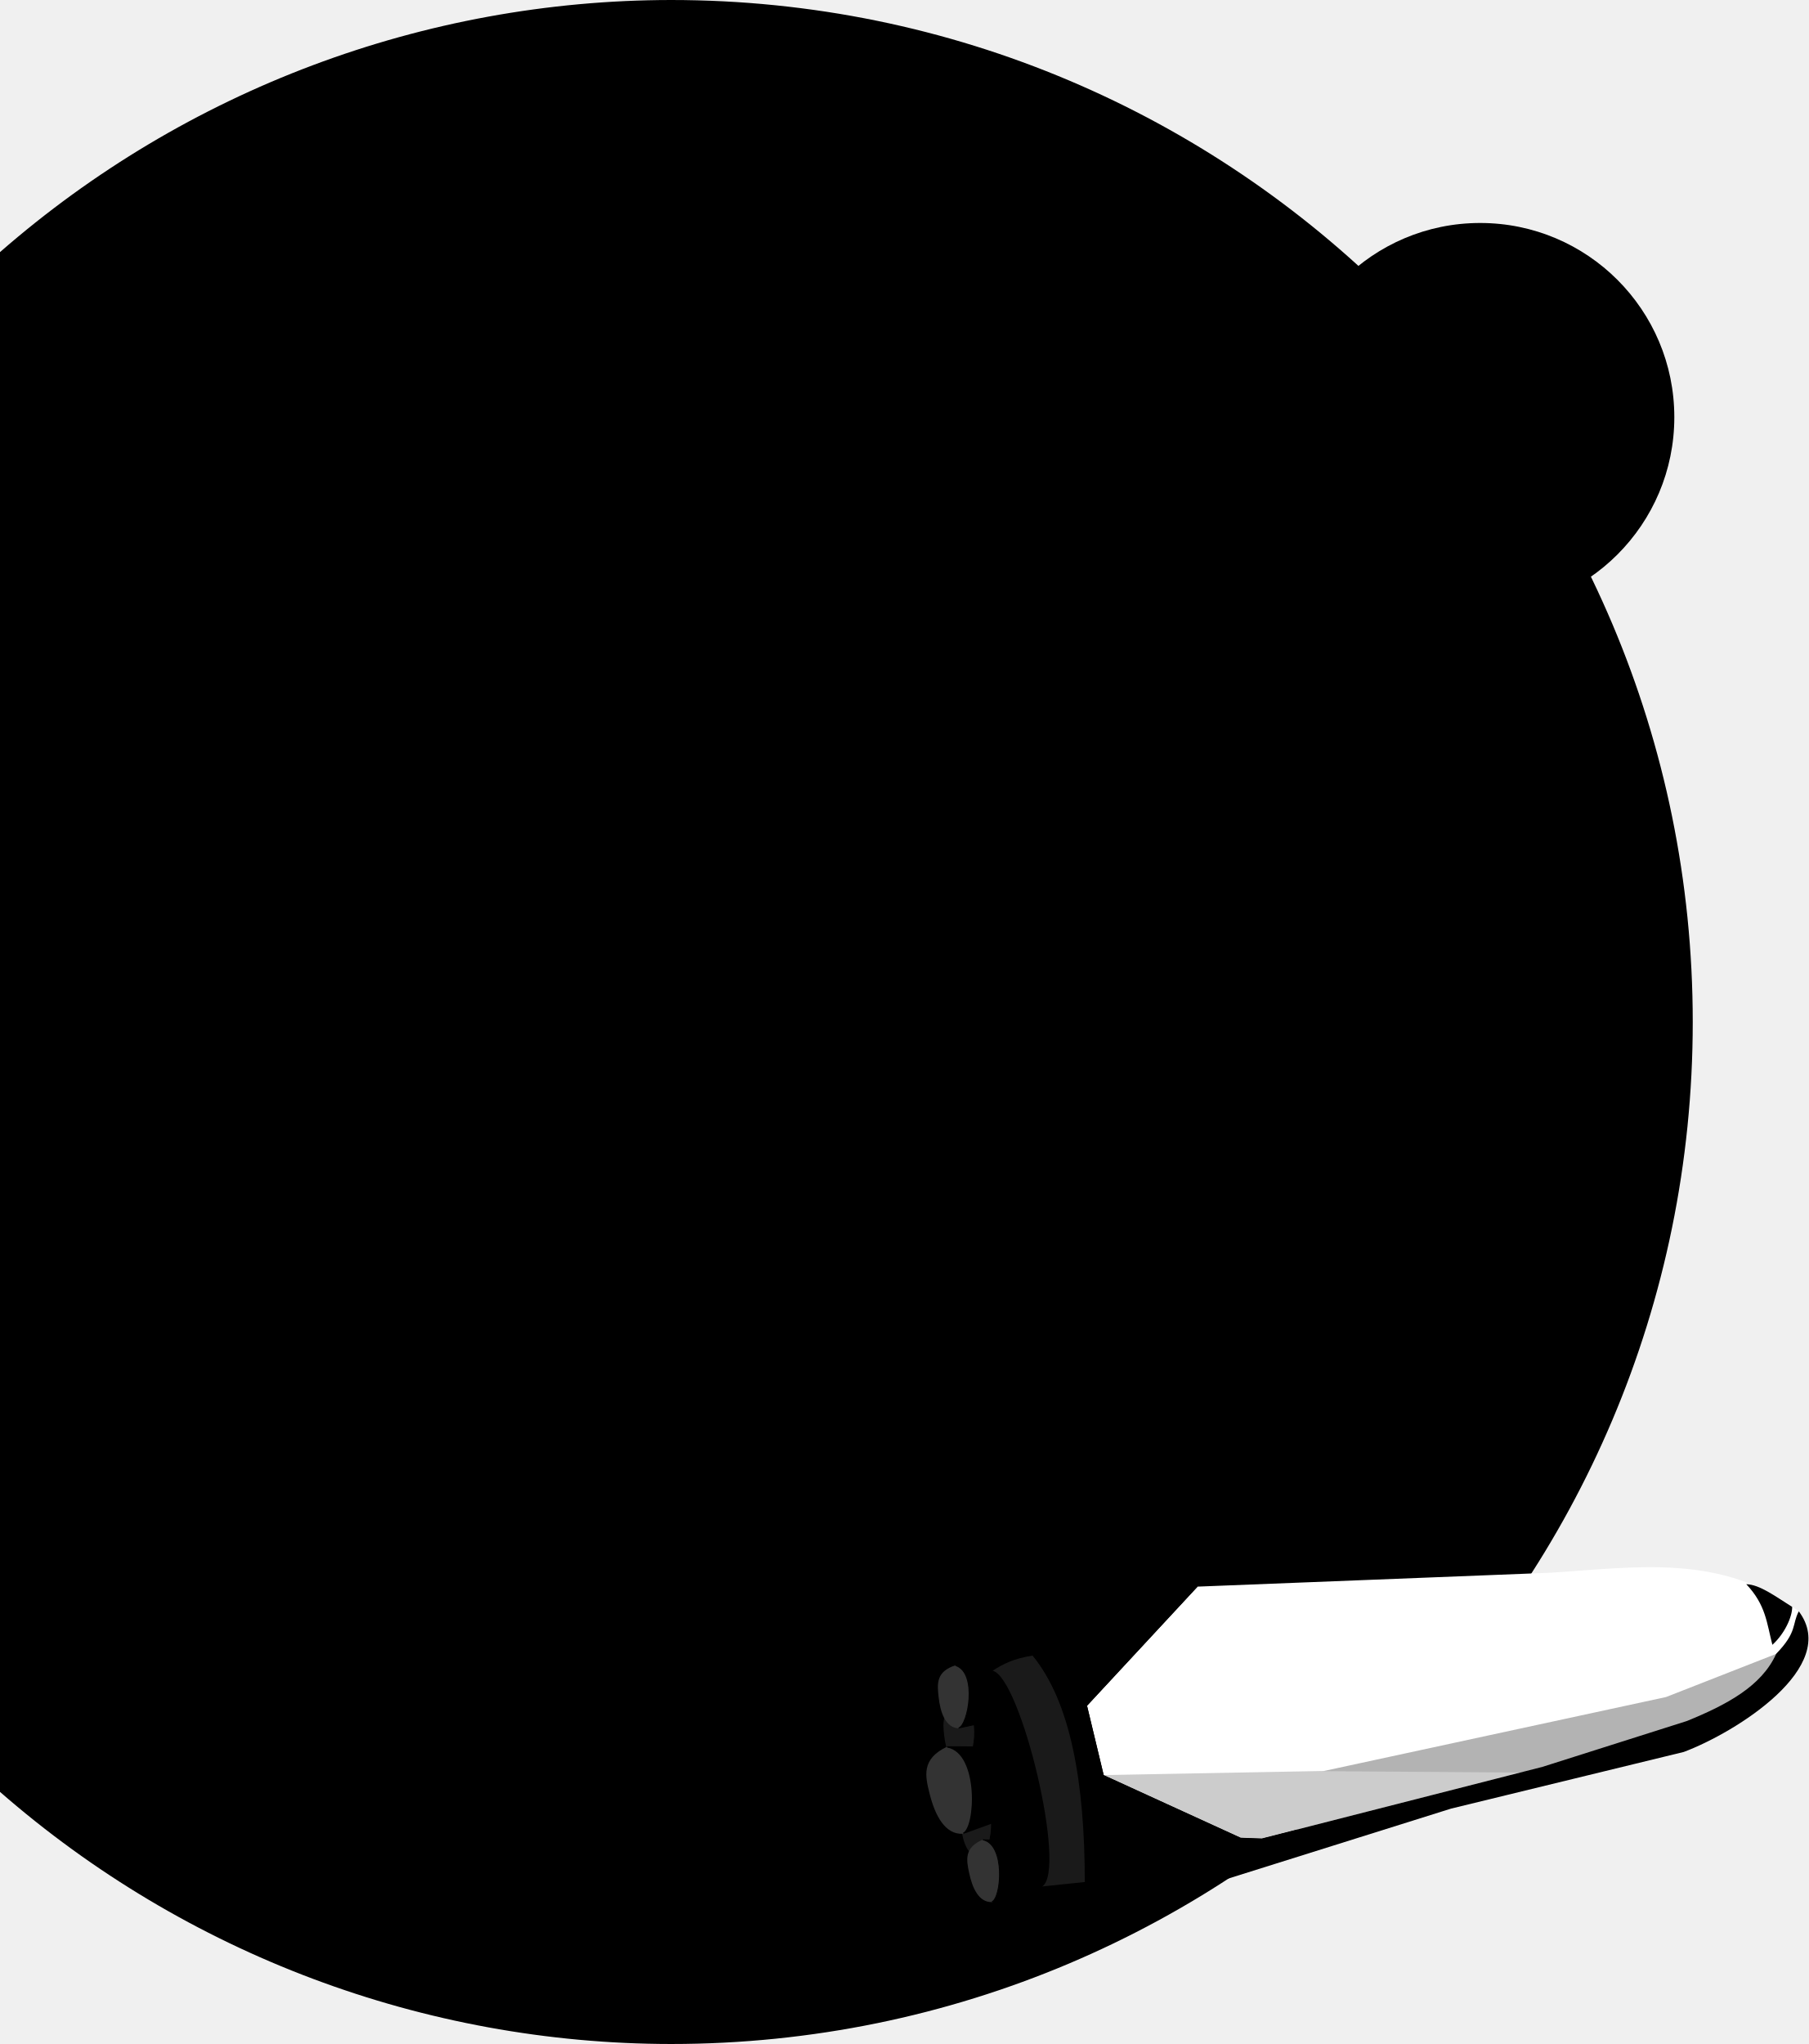
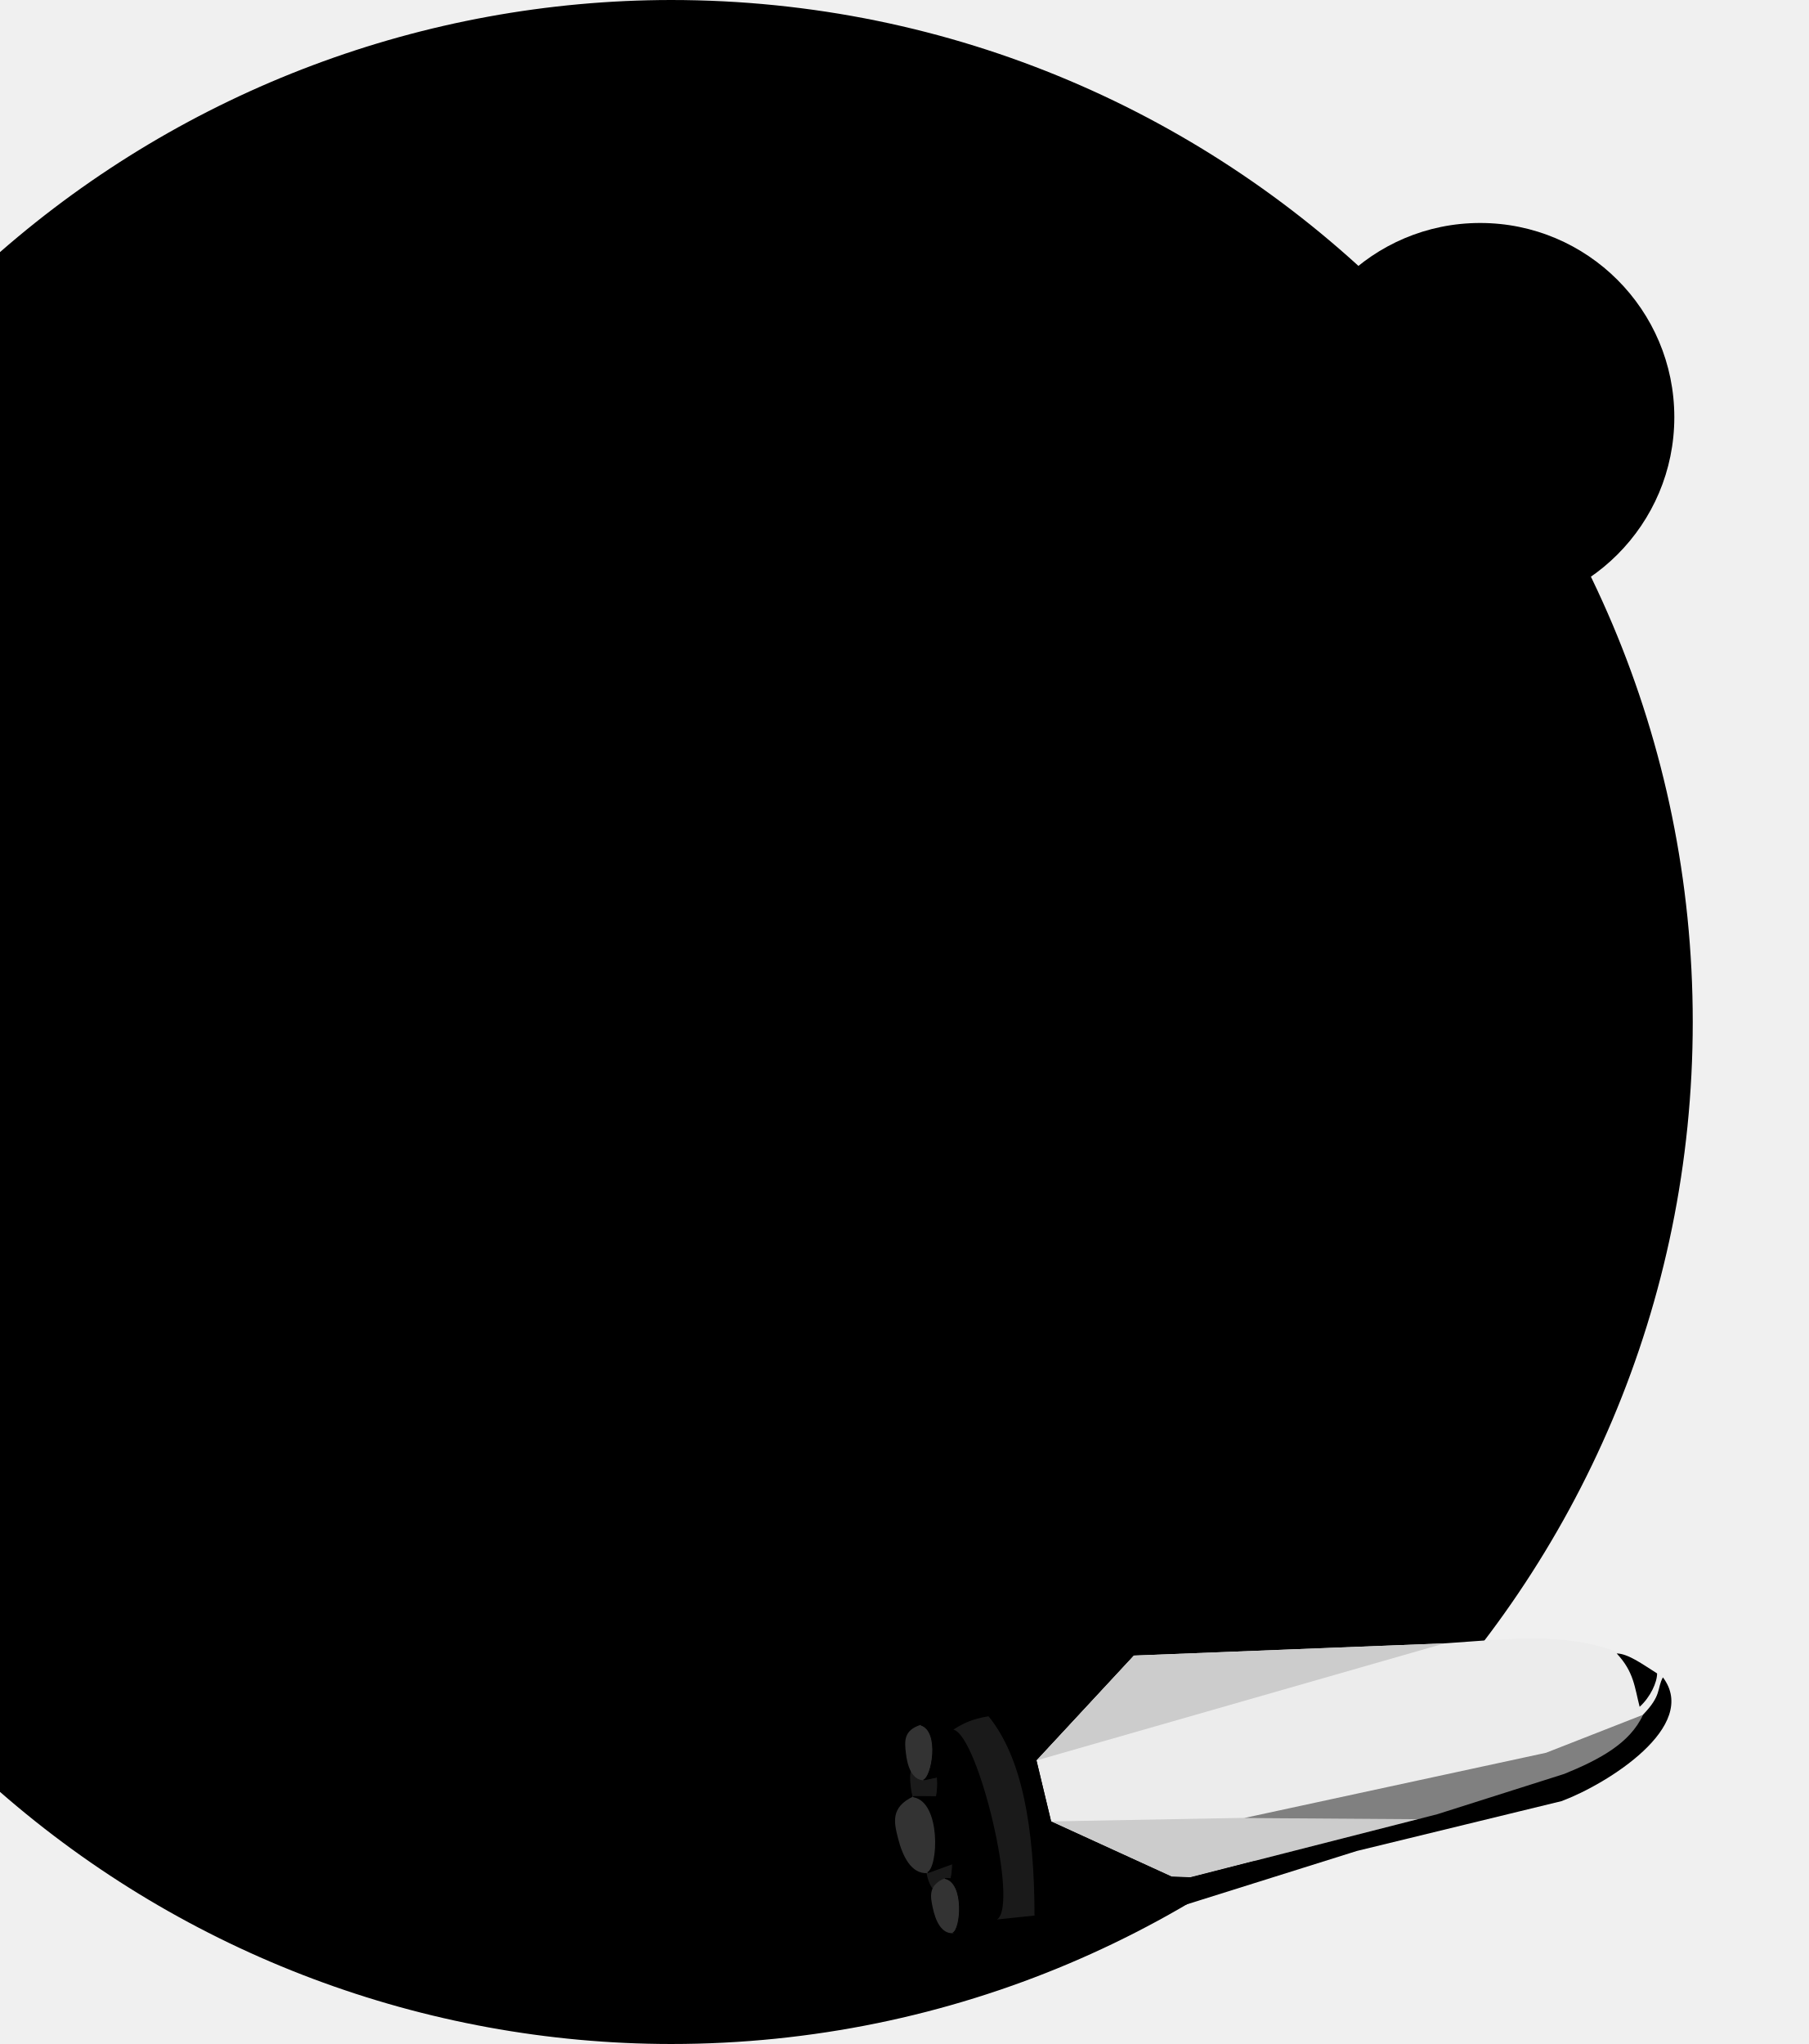
<svg xmlns="http://www.w3.org/2000/svg" width="255.055mm" height="288.22mm" viewBox="0 0 255.055 288.22" version="1.1" id="svg158656">
  <defs id="defs158653" />
  <g id="layer1" transform="translate(33.81863,10.4406)">
    <path id="path63588" style="fill:#000000;fill-opacity:1;stroke-width:0.677px;-inkscape-stroke:none;stop-color:#000000" d="M 544.668,0 A 544.667,544.667 0 0 0 187.021,134.363 V 954.971 A 544.667,544.667 0 0 0 544.668,1089.334 544.667,544.667 0 0 0 1089.334,544.668 544.667,544.667 0 0 0 544.668,0 Z" transform="matrix(0.2645833,0,0,0.2645833,-83.30139,-10.4406)" />
-     <g id="g63330" transform="matrix(0.1473888,0,0,0.1473888,-110.7507,113.6445)">
-       <path style="font-variation-settings:normal;opacity:1;fill:#ffffff;fill-opacity:1;stroke:none;stroke-width:1;stroke-linecap:round;stroke-linejoin:miter;stroke-miterlimit:4;stroke-dasharray:none;stroke-dashoffset:0;stroke-opacity:1;stop-color:#000000;stop-opacity:1" d="m 2243.211,699.687 c -36.324,120.615 -167.771,116.086 -267.231,153.637 l -246.52,63.693 -20.28,-0.723 -131.108,-59.965 -15.929,-66.319 105.769,-113.967 338.332,-13.326 c 81.316,-5.155 163.755,-18.753 236.967,36.97 z" id="path58880" />
-       <path style="font-variation-settings:normal;opacity:1;fill:#cccccc;fill-opacity:1;stroke:none;stroke-width:4;stroke-linecap:round;stroke-linejoin:miter;stroke-miterlimit:4;stroke-dasharray:none;stroke-dashoffset:0;stroke-opacity:1;stop-color:#000000;stop-opacity:1" d="m 1578.072,856.329 419.9,-7.86 -268.513,68.549 -20.28,-0.723 z" id="path58882" />
-       <path style="font-variation-settings:normal;opacity:1;fill:#b3b3b3;fill-opacity:1;stroke:none;stroke-width:4;stroke-linecap:round;stroke-linejoin:miter;stroke-miterlimit:4;stroke-dasharray:none;stroke-dashoffset:0;stroke-opacity:1;stop-color:#000000;stop-opacity:1" d="m 1787.993,852.602 328.18,-70.915 105.308,-41.255 c -13.514,32.029 -43.932,49.527 -84.595,64.808 -53.278,16.567 -105.068,39.711 -160.064,48.678 z" id="path58884" />
-       <path style="font-variation-settings:normal;opacity:1;vector-effect:none;fill:#1a1a1a;fill-opacity:1;stroke:none;stroke-width:0.864;stroke-linecap:round;stroke-linejoin:miter;stroke-miterlimit:4;stroke-dasharray:none;stroke-dashoffset:0;stroke-opacity:1;-inkscape-stroke:none;stop-color:#000000;stop-opacity:1" d="m 1441.697,787.879 c -18.996,5.908 -17.607,18.135 -16.279,30.311 1.607,14.734 6.515,29.216 18.959,30.035 8.525,0.927 22.157,-51.067 -2.68,-60.346 z" id="path62457" />
-       <path style="font-variation-settings:normal;opacity:1;vector-effect:none;fill:#000000;fill-opacity:1;stroke:#000000;stroke-width:0.864;stroke-linecap:round;stroke-linejoin:miter;stroke-miterlimit:4;stroke-dasharray:none;stroke-dashoffset:0;stroke-opacity:1;-inkscape-stroke:none;stop-color:#000000;stop-opacity:1" d="m 1504.152,797.365 c 0,0 -63.876,-9.723 -62.371,-9.232 21.153,6.901 11.908,57.226 2.714,59.789 l 64.968,-13.975 c -1.066,-13.027 -0.777,-27.657 -5.311,-36.582 z" id="path62459" />
-       <path style="font-variation-settings:normal;opacity:1;vector-effect:none;fill:#333333;fill-opacity:1;stroke:none;stroke-width:0.864;stroke-linecap:round;stroke-linejoin:miter;stroke-miterlimit:4;stroke-dasharray:none;stroke-dashoffset:0;stroke-opacity:1;-inkscape-stroke:none;stop-color:#000000;stop-opacity:1" d="m 1436.386,751.297 c -18.996,5.908 -17.607,18.135 -16.279,30.311 1.607,14.734 6.515,29.216 18.959,30.035 8.525,0.927 22.157,-51.067 -2.68,-60.346 z" id="path61332" />
-       <path style="font-variation-settings:normal;opacity:1;vector-effect:none;fill:#000000;fill-opacity:1;stroke:#000000;stroke-width:0.864;stroke-linecap:round;stroke-linejoin:miter;stroke-miterlimit:4;stroke-dasharray:none;stroke-dashoffset:0;stroke-opacity:1;-inkscape-stroke:none;stop-color:#000000;stop-opacity:1" d="m 1498.841,760.783 c 0,0 -63.876,-9.723 -62.371,-9.232 21.153,6.901 11.908,57.226 2.714,59.789 l 64.968,-13.975 c -1.066,-13.027 -0.777,-27.657 -5.311,-36.582 z" id="path61330" />
-       <path style="font-variation-settings:normal;opacity:1;vector-effect:none;fill:#1a1a1a;fill-opacity:1;stroke:none;stroke-width:0.864;stroke-linecap:round;stroke-linejoin:miter;stroke-miterlimit:4;stroke-dasharray:none;stroke-dashoffset:0;stroke-opacity:1;-inkscape-stroke:none;stop-color:#000000;stop-opacity:1" d="m 1457.869,875.372 c -18.996,5.908 -17.607,18.135 -16.279,30.311 1.607,14.734 6.515,29.216 18.959,30.035 8.525,0.927 22.157,-51.067 -2.68,-60.346 z" id="path62479" />
-       <path style="font-variation-settings:normal;opacity:1;vector-effect:none;fill:#000000;fill-opacity:1;stroke:#000000;stroke-width:0.864;stroke-linecap:round;stroke-linejoin:miter;stroke-miterlimit:4;stroke-dasharray:none;stroke-dashoffset:0;stroke-opacity:1;-inkscape-stroke:none;stop-color:#000000;stop-opacity:1" d="m 1520.324,884.858 c 0,0 -63.876,-9.723 -62.371,-9.232 21.153,6.901 11.908,57.226 2.714,59.789 l 64.968,-13.975 c -1.066,-13.027 -0.777,-27.657 -5.311,-36.582 z" id="path62481" />
-       <path style="font-variation-settings:normal;opacity:1;vector-effect:none;fill:#333333;fill-opacity:1;stroke:none;stroke-width:1.212;stroke-linecap:round;stroke-linejoin:miter;stroke-miterlimit:4;stroke-dasharray:none;stroke-dashoffset:0;stroke-opacity:1;-inkscape-stroke:none;stop-color:#000000;stop-opacity:1" d="m 1428.361,829.114 c -25.269,11.853 -20.996,28.581 -16.815,45.249 5.058,20.17 14.656,39.357 32.109,38.111 12.027,-0.346 21.007,-75.225 -15.293,-83.36 z" id="path62449" />
-       <path style="font-variation-settings:normal;opacity:1;vector-effect:none;fill:#000000;fill-opacity:1;stroke:#000000;stroke-width:1.212;stroke-linecap:round;stroke-linejoin:miter;stroke-miterlimit:4;stroke-dasharray:none;stroke-dashoffset:0;stroke-opacity:1;-inkscape-stroke:none;stop-color:#000000;stop-opacity:1" d="m 1516.985,830.325 c 0,0 -90.645,-1.269 -88.459,-0.875 30.723,5.536 27.521,77.255 15.234,82.58 L 1531.38,880.152 c -3.979,-17.902 -6.382,-38.291 -14.395,-49.827 z" id="path62451" />
-       <path style="font-variation-settings:normal;opacity:1;vector-effect:none;fill:#333333;fill-opacity:1;stroke:none;stroke-width:0.864;stroke-linecap:round;stroke-linejoin:miter;stroke-miterlimit:4;stroke-dasharray:none;stroke-dashoffset:0;stroke-opacity:1;-inkscape-stroke:none;stop-color:#000000;stop-opacity:1" d="m 1462.555,918.037 c -18.335,7.717 -15.771,19.752 -13.272,31.743 3.024,14.51 9.309,28.449 21.774,28.062 8.575,0.099 17.116,-52.97 -8.502,-59.804 z" id="path62453" />
-       <path style="font-variation-settings:normal;opacity:1;vector-effect:none;fill:#000000;fill-opacity:1;stroke:#000000;stroke-width:0.864;stroke-linecap:round;stroke-linejoin:miter;stroke-miterlimit:4;stroke-dasharray:none;stroke-dashoffset:0;stroke-opacity:1;-inkscape-stroke:none;stop-color:#000000;stop-opacity:1" d="m 1525.635,921.44 c 0,0 -64.517,-3.502 -62.972,-3.159 21.721,4.823 17.385,55.807 8.482,59.246 l 63.313,-20.191 c -2.32,-12.863 -3.447,-27.452 -8.823,-35.897 z" id="path62455" />
-       <path style="font-variation-settings:normal;opacity:1;vector-effect:none;fill:#1a1a1a;fill-opacity:1;stroke:none;stroke-width:1;stroke-linecap:round;stroke-linejoin:miter;stroke-miterlimit:4;stroke-dasharray:none;stroke-dashoffset:0;stroke-opacity:1;-inkscape-stroke:none;stop-color:#000000;stop-opacity:1" d="m 1471.825,756.528 c 27.006,6.363 71.536,191.693 47.363,206.389 l 40.814,-4.282 c 28.22,-8.868 -6.877,-166.482 -49.848,-216.642 -18.316,2.902 -28.435,8.056 -38.33,14.534 z" id="path58888" />
-       <path style="font-variation-settings:normal;opacity:1;vector-effect:none;fill:#000000;fill-opacity:1;stroke:none;stroke-width:1;stroke-linecap:round;stroke-linejoin:miter;stroke-miterlimit:4;stroke-dasharray:none;stroke-dashoffset:0;stroke-opacity:1;-inkscape-stroke:none;stop-color:#000000;stop-opacity:1" d="m 2243.211,699.687 c 40.117,53.117 -60.286,115.888 -110.039,134.517 l -222.72,54.224 -214.938,67.475 -135.511,2.733 c -0.071,-95.237 -13.52,-171.859 -49.848,-216.642 l 120.484,-64.832 37.273,-1.119 -105.769,113.967 15.929,66.319 131.108,59.965 20.28,0.723 268.513,-68.549 138.071,-43.822 c 37.822,-15.38 71.692,-33.31 85.436,-64.215 20.706,-21.395 14.947,-27.978 21.731,-40.745 z" id="path58886" />
-       <path style="font-variation-settings:normal;opacity:1;vector-effect:none;fill:#000000;fill-opacity:1;stroke:none;stroke-width:1;stroke-linecap:round;stroke-linejoin:miter;stroke-miterlimit:4;stroke-dasharray:none;stroke-dashoffset:0;stroke-opacity:1;-inkscape-stroke:none;stop-color:#000000;stop-opacity:1" d="m 2192.962,673.703 c 18.913,20.118 19.507,37.036 24.979,58.007 11.747,-10.611 19.036,-26.732 18.962,-36.281 -15.267,-9.553 -31.166,-21.467 -43.941,-21.727 z" id="path58902" />
+     <circle style="fill:#000000;stroke-width:1;stop-color:#000000" id="path159854" cx="174.935" cy="48.386" r="27.384" />
+     <g id="g4089" transform="matrix(0.1297174,0,0,0.1297174,-90.27606,135.3159)">
+       <path style="font-variation-settings:normal;fill:#ececec;fill-opacity:1;stroke:none;stroke-width:1;stroke-linecap:round;stroke-linejoin:miter;stroke-miterlimit:4;stroke-dasharray:none;stroke-dashoffset:0;stroke-opacity:1;stop-color:#000000" d="m 2243.211,699.687 c -36.324,120.615 -167.771,116.086 -267.231,153.637 l -246.52,63.693 -20.28,-0.723 -131.108,-59.965 -15.929,-66.319 105.769,-113.967 338.332,-13.326 c 81.316,-5.155 163.755,-18.753 236.967,36.97 z" id="path58880" />
+       <path style="font-variation-settings:normal;fill:#cccccc;fill-opacity:1;stroke:none;stroke-width:4;stroke-linecap:round;stroke-linejoin:miter;stroke-miterlimit:4;stroke-dasharray:none;stroke-dashoffset:0;stroke-opacity:1;stop-color:#000000" d="m 1578.072,856.329 419.9,-7.86 -268.513,68.549 -20.28,-0.723 z" id="path58882" />
+       <path style="font-variation-settings:normal;fill:#808080;fill-opacity:1;stroke:none;stroke-width:4;stroke-linecap:round;stroke-linejoin:miter;stroke-miterlimit:4;stroke-dasharray:none;stroke-dashoffset:0;stroke-opacity:1;stop-color:#000000" d="m 1787.993,852.602 328.18,-70.915 105.308,-41.255 c -13.514,32.029 -43.932,49.527 -84.595,64.808 -53.278,16.567 -105.068,39.711 -160.064,48.678 z" id="path58884" />
+       <path style="font-variation-settings:normal;vector-effect:none;fill:#1a1a1a;fill-opacity:1;stroke:none;stroke-width:0.864;stroke-linecap:round;stroke-linejoin:miter;stroke-miterlimit:4;stroke-dasharray:none;stroke-dashoffset:0;stroke-opacity:1;-inkscape-stroke:none;stop-color:#000000" d="m 1441.697,787.879 c -18.996,5.908 -17.607,18.135 -16.279,30.311 1.607,14.734 6.515,29.216 18.959,30.035 8.525,0.927 22.157,-51.067 -2.68,-60.346 z" id="path62457" />
+       <path style="font-variation-settings:normal;vector-effect:none;fill:#000000;fill-opacity:1;stroke:#000000;stroke-width:0.864;stroke-linecap:round;stroke-linejoin:miter;stroke-miterlimit:4;stroke-dasharray:none;stroke-dashoffset:0;stroke-opacity:1;-inkscape-stroke:none;stop-color:#000000" d="m 1504.152,797.365 c 0,0 -63.876,-9.723 -62.371,-9.232 21.153,6.901 11.908,57.226 2.714,59.789 l 64.968,-13.975 c -1.066,-13.027 -0.777,-27.657 -5.311,-36.582 z" id="path62459" />
+       <path style="font-variation-settings:normal;vector-effect:none;fill:#333333;fill-opacity:1;stroke:none;stroke-width:0.864;stroke-linecap:round;stroke-linejoin:miter;stroke-miterlimit:4;stroke-dasharray:none;stroke-dashoffset:0;stroke-opacity:1;-inkscape-stroke:none;stop-color:#000000" d="m 1436.386,751.297 c -18.996,5.908 -17.607,18.135 -16.279,30.311 1.607,14.734 6.515,29.216 18.959,30.035 8.525,0.927 22.157,-51.067 -2.68,-60.346 z" id="path61332" />
+       <path style="font-variation-settings:normal;vector-effect:none;fill:#000000;fill-opacity:1;stroke:#000000;stroke-width:0.864;stroke-linecap:round;stroke-linejoin:miter;stroke-miterlimit:4;stroke-dasharray:none;stroke-dashoffset:0;stroke-opacity:1;-inkscape-stroke:none;stop-color:#000000" d="m 1498.841,760.783 c 0,0 -63.876,-9.723 -62.371,-9.232 21.153,6.901 11.908,57.226 2.714,59.789 l 64.968,-13.975 c -1.066,-13.027 -0.777,-27.657 -5.311,-36.582 z" id="path61330" />
+       <path style="font-variation-settings:normal;vector-effect:none;fill:#1a1a1a;fill-opacity:1;stroke:none;stroke-width:0.864;stroke-linecap:round;stroke-linejoin:miter;stroke-miterlimit:4;stroke-dasharray:none;stroke-dashoffset:0;stroke-opacity:1;-inkscape-stroke:none;stop-color:#000000" d="m 1457.869,875.372 c -18.996,5.908 -17.607,18.135 -16.279,30.311 1.607,14.734 6.515,29.216 18.959,30.035 8.525,0.927 22.157,-51.067 -2.68,-60.346 z" id="path62479" />
+       <path style="font-variation-settings:normal;vector-effect:none;fill:#000000;fill-opacity:1;stroke:#000000;stroke-width:0.864;stroke-linecap:round;stroke-linejoin:miter;stroke-miterlimit:4;stroke-dasharray:none;stroke-dashoffset:0;stroke-opacity:1;-inkscape-stroke:none;stop-color:#000000" d="m 1520.324,884.858 c 0,0 -63.876,-9.723 -62.371,-9.232 21.153,6.901 11.908,57.226 2.714,59.789 l 64.968,-13.975 c -1.066,-13.027 -0.777,-27.657 -5.311,-36.582 z" id="path62481" />
+       <path style="font-variation-settings:normal;vector-effect:none;fill:#333333;fill-opacity:1;stroke:none;stroke-width:1.212;stroke-linecap:round;stroke-linejoin:miter;stroke-miterlimit:4;stroke-dasharray:none;stroke-dashoffset:0;stroke-opacity:1;-inkscape-stroke:none;stop-color:#000000" d="m 1428.361,829.114 c -25.269,11.853 -20.996,28.581 -16.815,45.249 5.058,20.17 14.656,39.357 32.109,38.111 12.027,-0.346 21.007,-75.225 -15.293,-83.36 z" id="path62449" />
+       <path style="font-variation-settings:normal;vector-effect:none;fill:#000000;fill-opacity:1;stroke:#000000;stroke-width:1.212;stroke-linecap:round;stroke-linejoin:miter;stroke-miterlimit:4;stroke-dasharray:none;stroke-dashoffset:0;stroke-opacity:1;-inkscape-stroke:none;stop-color:#000000" d="m 1516.985,830.325 c 0,0 -90.645,-1.269 -88.459,-0.875 30.723,5.536 27.521,77.255 15.234,82.58 L 1531.38,880.152 c -3.979,-17.902 -6.382,-38.291 -14.395,-49.827 z" id="path62451" />
+       <path style="font-variation-settings:normal;vector-effect:none;fill:#333333;fill-opacity:1;stroke:none;stroke-width:0.864;stroke-linecap:round;stroke-linejoin:miter;stroke-miterlimit:4;stroke-dasharray:none;stroke-dashoffset:0;stroke-opacity:1;-inkscape-stroke:none;stop-color:#000000" d="m 1462.555,918.037 c -18.335,7.717 -15.771,19.752 -13.272,31.743 3.024,14.51 9.309,28.449 21.774,28.062 8.575,0.099 17.116,-52.97 -8.502,-59.804 z" id="path62453" />
+       <path style="font-variation-settings:normal;vector-effect:none;fill:#000000;fill-opacity:1;stroke:#000000;stroke-width:0.864;stroke-linecap:round;stroke-linejoin:miter;stroke-miterlimit:4;stroke-dasharray:none;stroke-dashoffset:0;stroke-opacity:1;-inkscape-stroke:none;stop-color:#000000" d="m 1525.635,921.44 c 0,0 -64.517,-3.502 -62.972,-3.159 21.721,4.823 17.385,55.807 8.482,59.246 l 63.313,-20.191 c -2.32,-12.863 -3.447,-27.452 -8.823,-35.897 z" id="path62455" />
+       <path style="font-variation-settings:normal;vector-effect:none;fill:#1a1a1a;fill-opacity:1;stroke:none;stroke-width:1;stroke-linecap:round;stroke-linejoin:miter;stroke-miterlimit:4;stroke-dasharray:none;stroke-dashoffset:0;stroke-opacity:1;-inkscape-stroke:none;stop-color:#000000" d="m 1471.825,756.528 c 27.006,6.363 71.536,191.693 47.363,206.389 l 40.814,-4.282 c 28.22,-8.868 -6.877,-166.482 -49.848,-216.642 -18.316,2.902 -28.435,8.056 -38.33,14.534 z" id="path58888" />
+       <path style="font-variation-settings:normal;vector-effect:none;fill:#000000;fill-opacity:1;stroke:none;stroke-width:1;stroke-linecap:round;stroke-linejoin:miter;stroke-miterlimit:4;stroke-dasharray:none;stroke-dashoffset:0;stroke-opacity:1;-inkscape-stroke:none;stop-color:#000000" d="m 2243.211,699.687 c 40.117,53.117 -60.286,115.888 -110.039,134.517 l -222.72,54.224 -214.938,67.475 -135.511,2.733 c -0.071,-95.237 -13.52,-171.859 -49.848,-216.642 l 120.484,-64.832 37.273,-1.119 -105.769,113.967 15.929,66.319 131.108,59.965 20.28,0.723 268.513,-68.549 138.071,-43.822 c 37.822,-15.38 71.692,-33.31 85.436,-64.215 20.706,-21.395 14.947,-27.978 21.731,-40.745 z" id="path58886" />
+       <path style="font-variation-settings:normal;vector-effect:none;fill:#000000;fill-opacity:1;stroke:none;stroke-width:1;stroke-linecap:round;stroke-linejoin:miter;stroke-miterlimit:4;stroke-dasharray:none;stroke-dashoffset:0;stroke-opacity:1;-inkscape-stroke:none;stop-color:#000000" d="m 2192.962,673.703 c 18.913,20.118 19.507,37.036 24.979,58.007 11.747,-10.611 19.036,-26.732 18.962,-36.281 -15.267,-9.553 -31.166,-21.467 -43.941,-21.727 z" id="path58902" />
+       <path style="font-variation-settings:normal;vector-effect:none;fill:#cccccc;fill-opacity:1;stroke:none;stroke-width:1;stroke-linecap:round;stroke-linejoin:miter;stroke-miterlimit:4;stroke-dasharray:none;stroke-dashoffset:0;stroke-opacity:1;-inkscape-stroke:none;stop-color:#000000" d="m 1562.143,790.01 443.845,-127.279 -338.076,13.312 z" id="path2193" />
    </g>
-     <circle style="fill:#000000;stroke-width:1;stop-color:#000000" id="path159854" cx="174.935" cy="48.386" r="27.384" />
  </g>
</svg>
